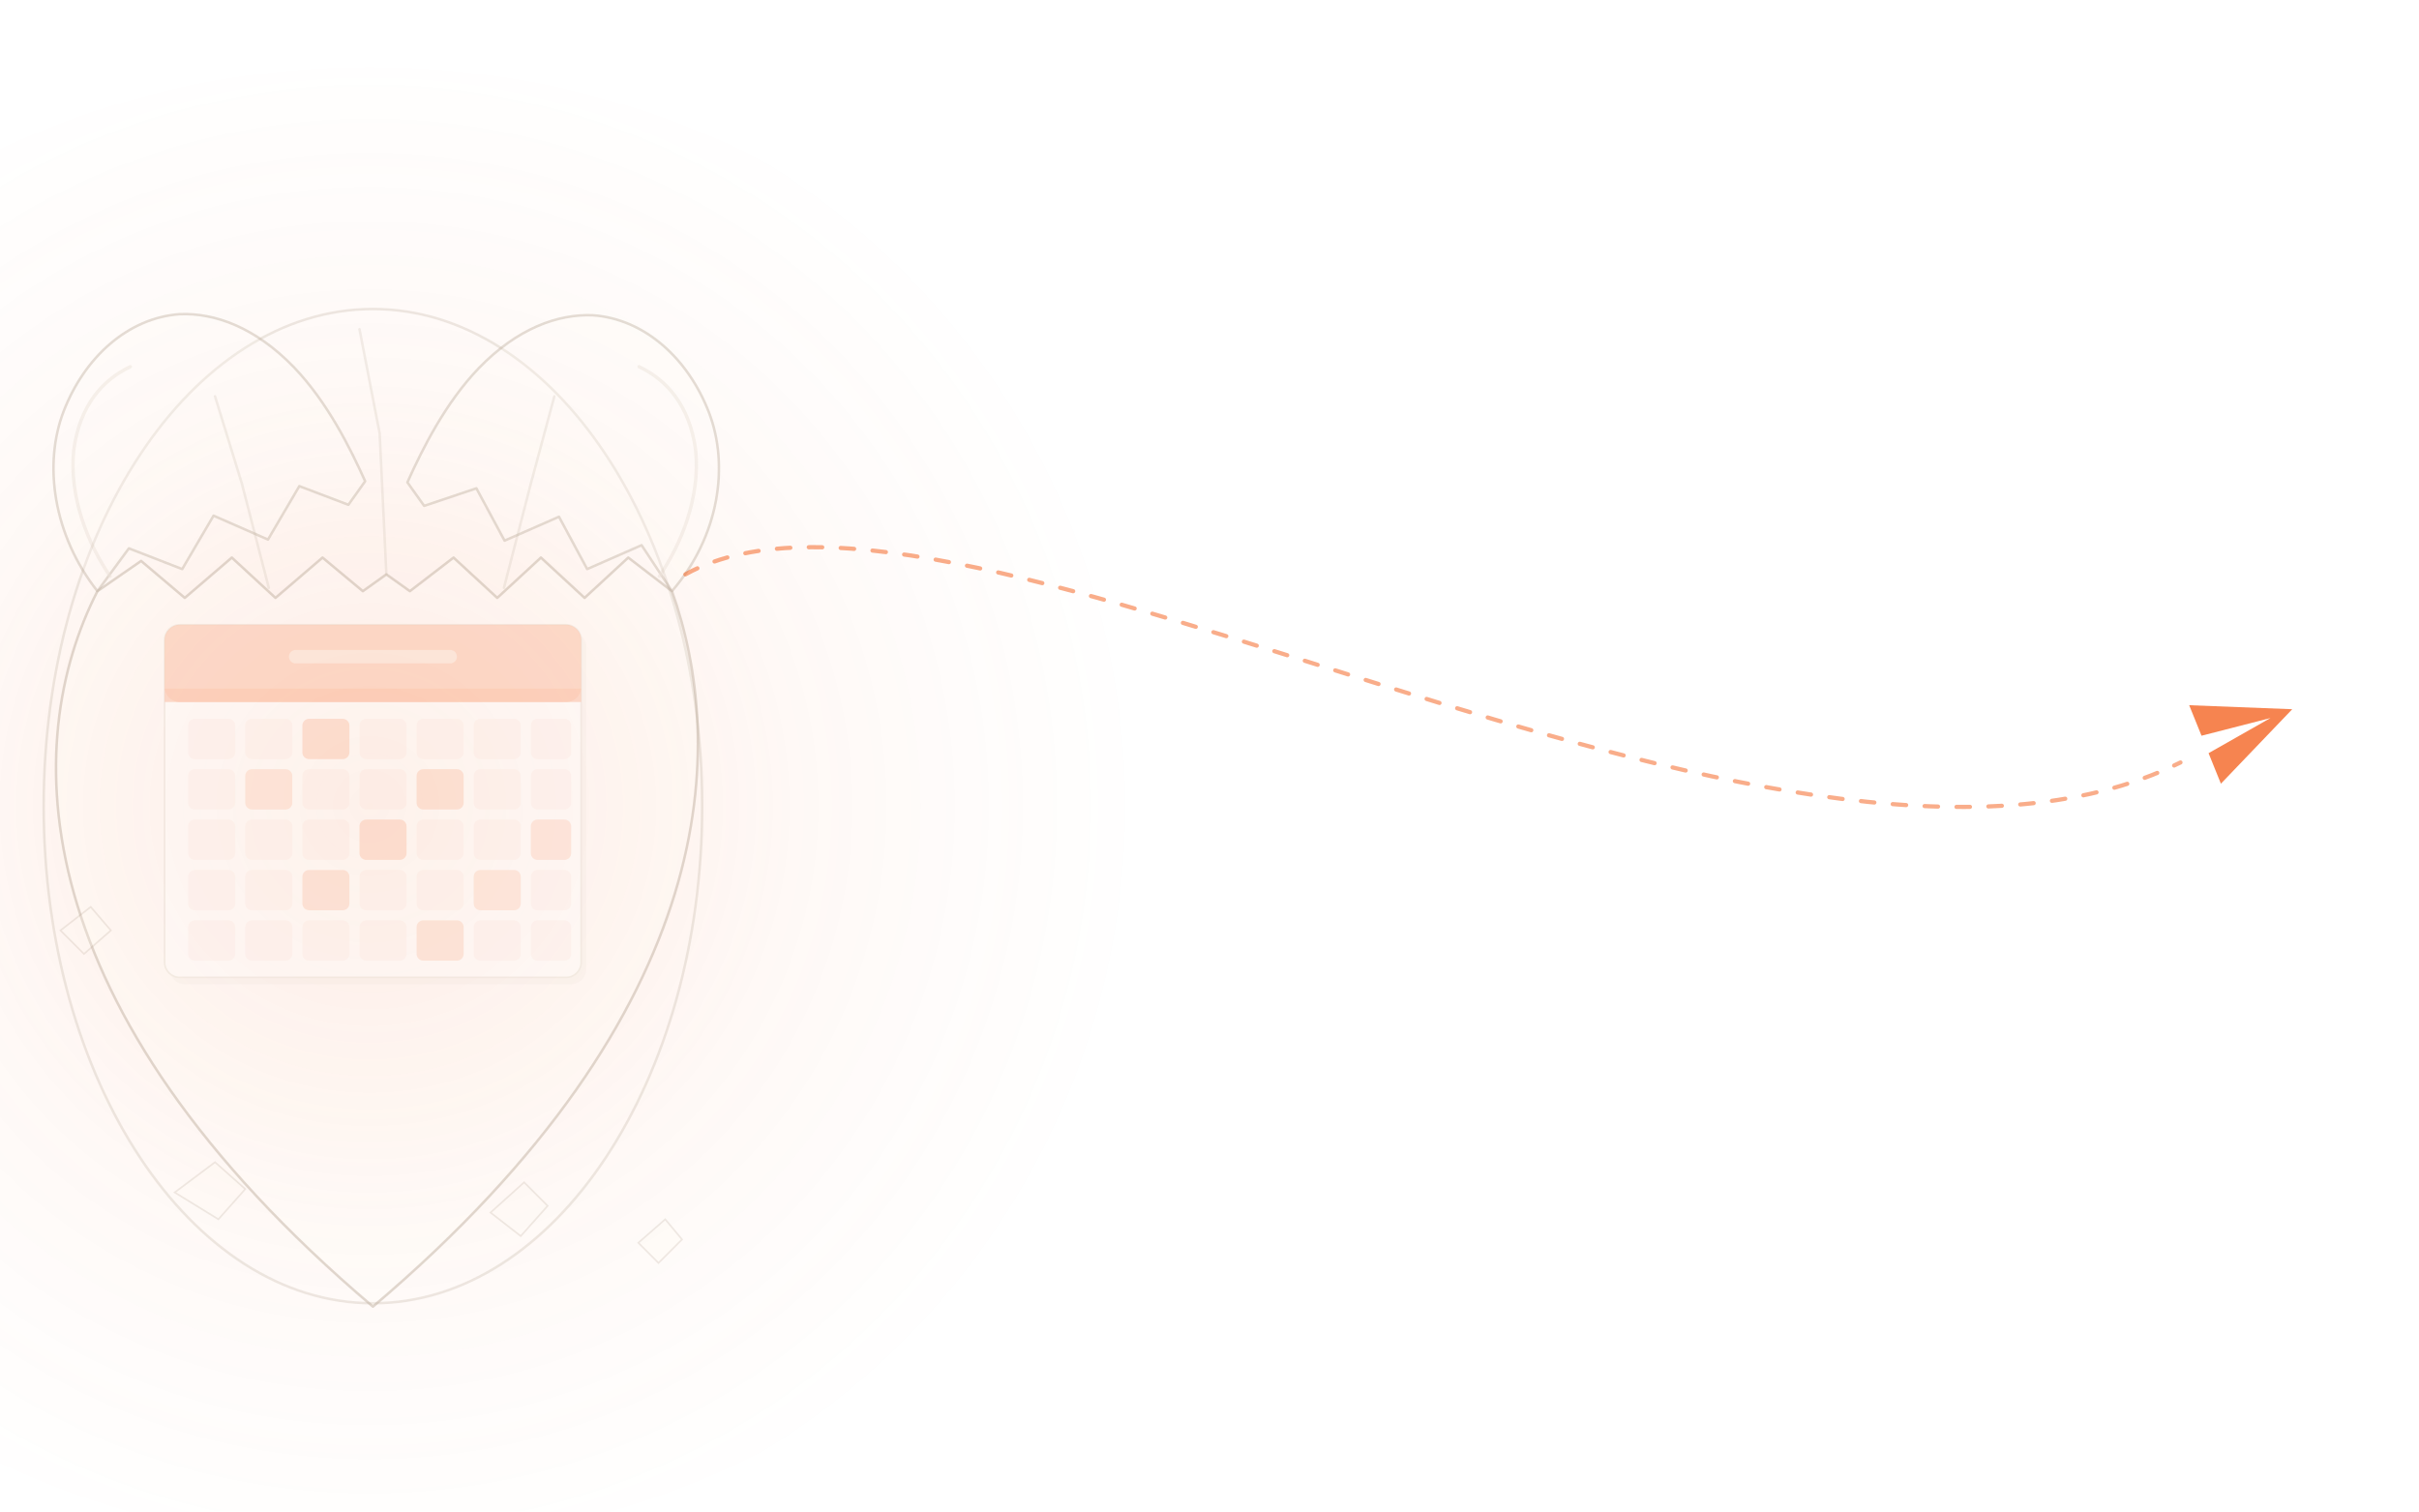
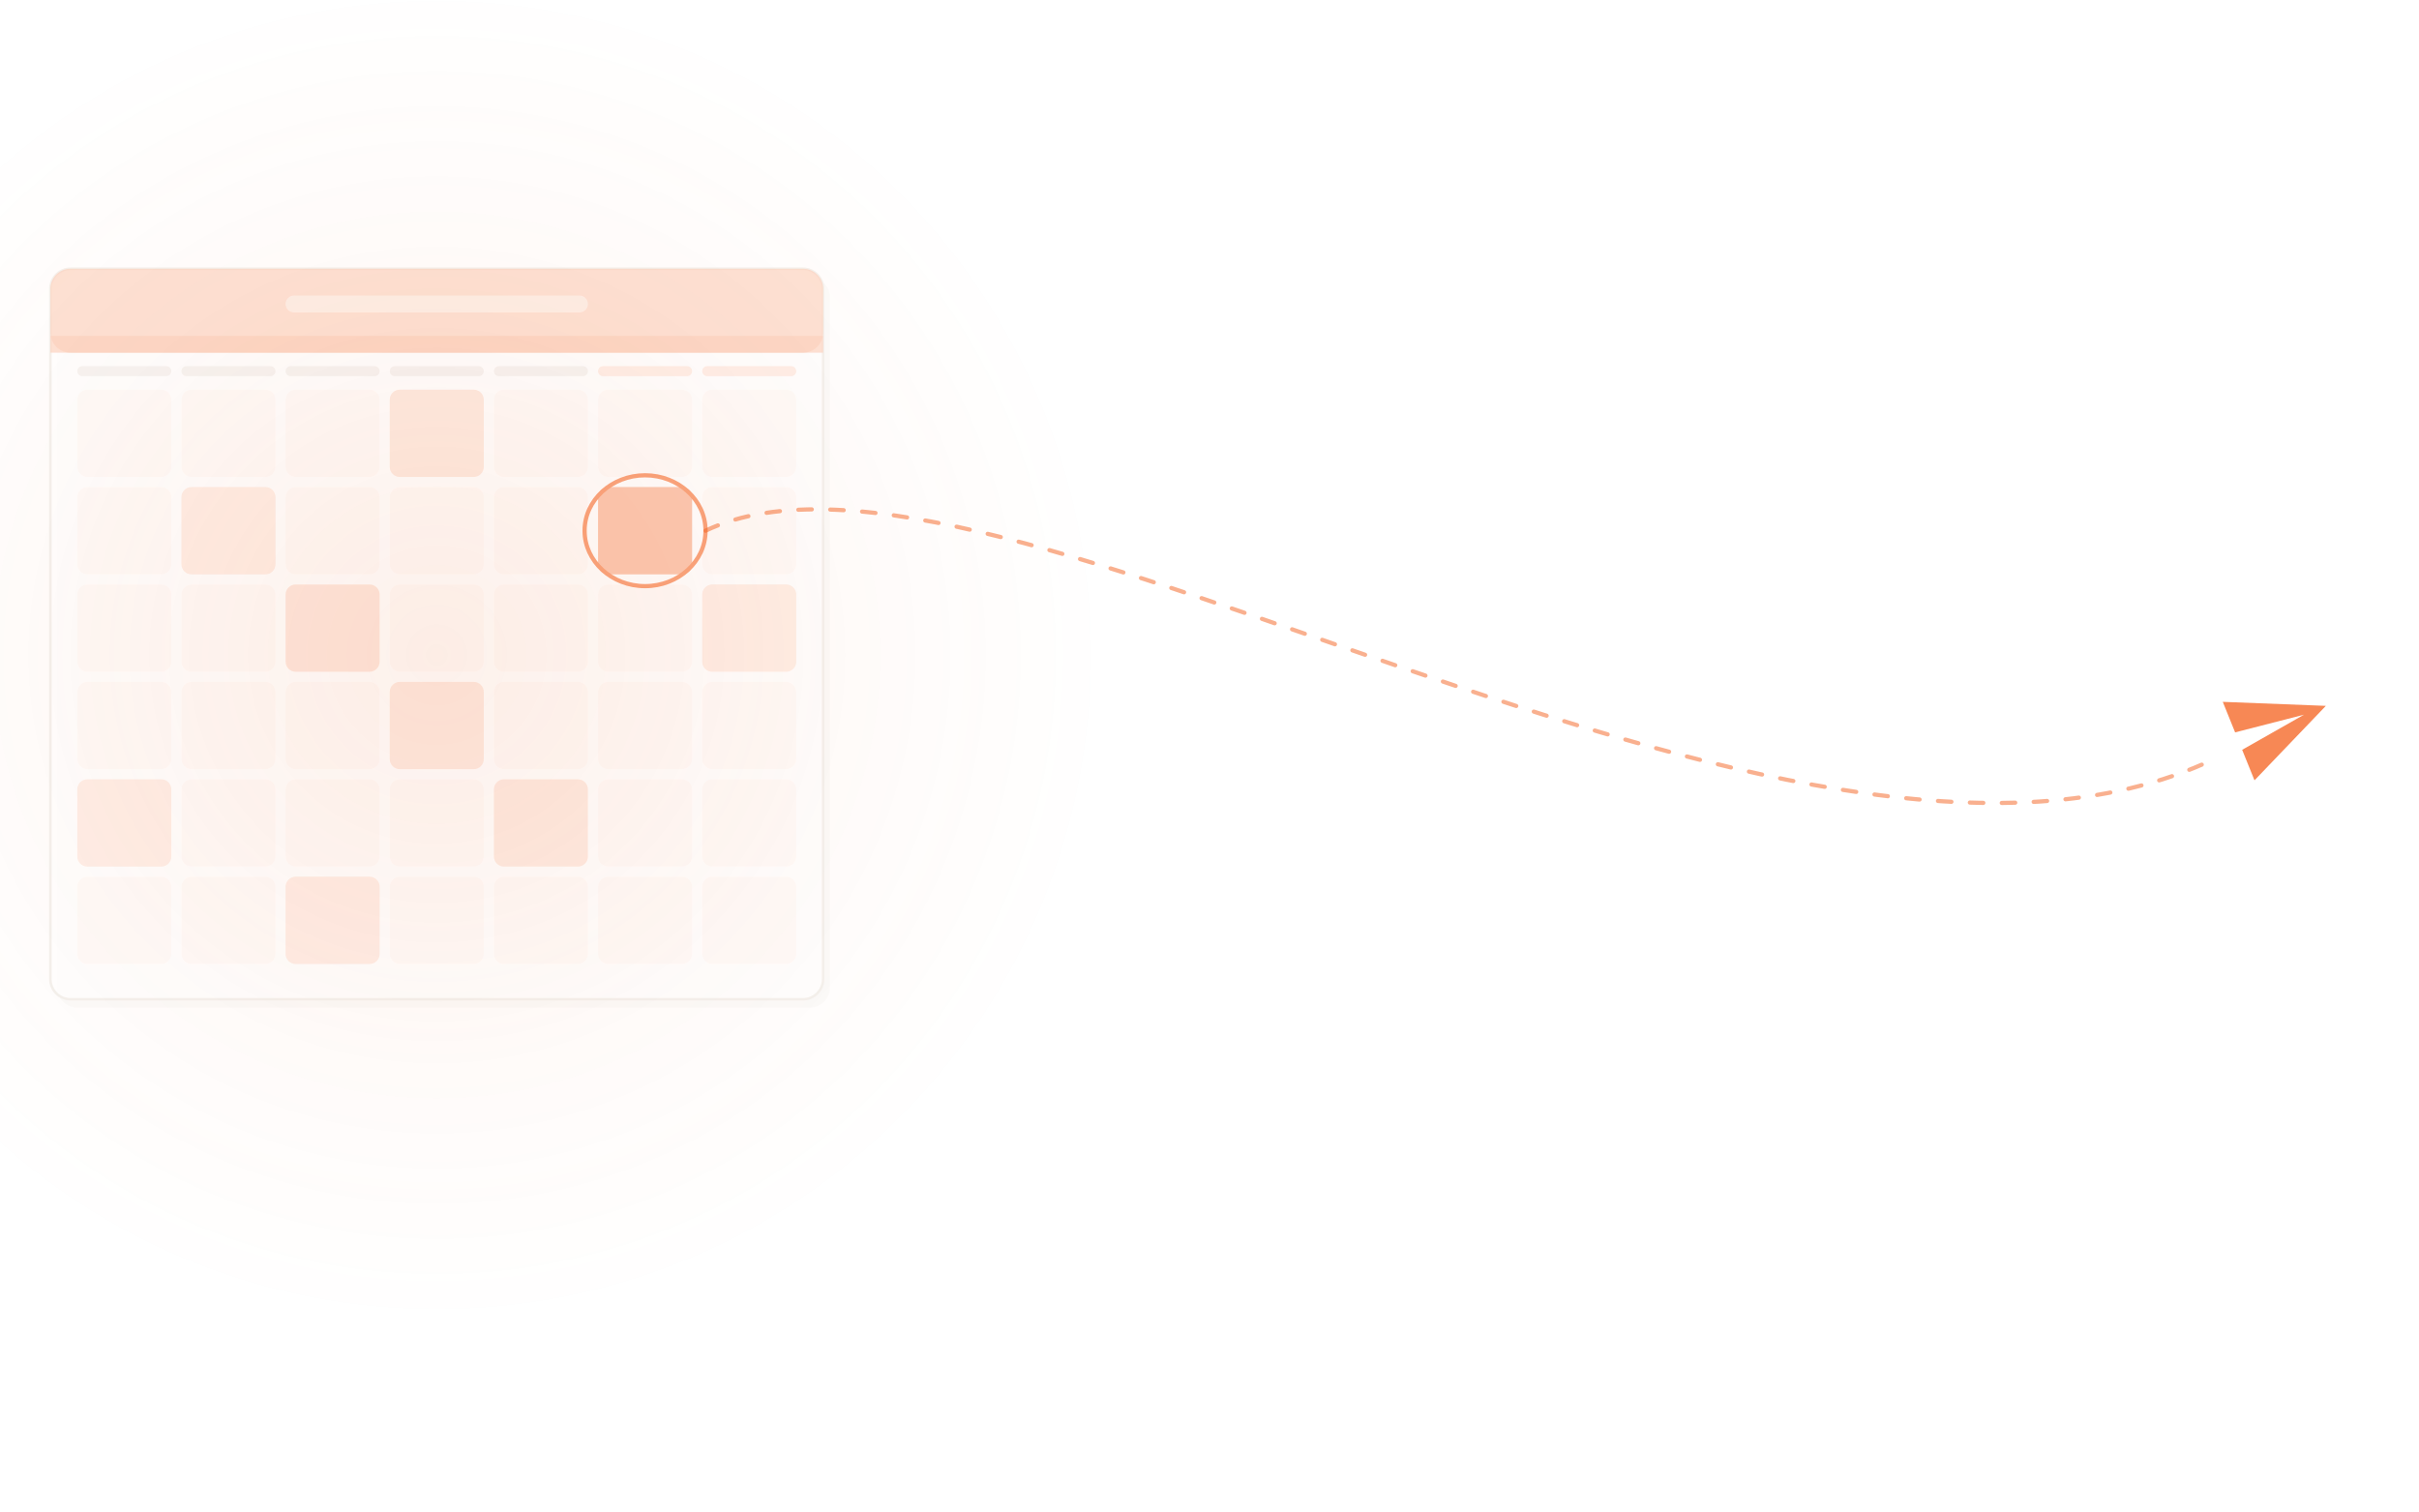
<svg xmlns="http://www.w3.org/2000/svg" viewBox="0 0 1440 900" preserveAspectRatio="xMidYMid slice" fill="none">
  <defs>
-     <radialGradient id="eggGlow" cx="220" cy="480" r="460" gradientUnits="userSpaceOnUse">
-       <stop offset="0%" stop-color="#F4621F" stop-opacity="0.14" />
-       <stop offset="55%" stop-color="#F4621F" stop-opacity="0.04" />
+     <radialGradient id="calGlow" cx="260" cy="390" r="400" gradientUnits="userSpaceOnUse">
+       <stop offset="0%" stop-color="#F4621F" stop-opacity="0.11" />
+       <stop offset="60%" stop-color="#F4621F" stop-opacity="0.03" />
      <stop offset="100%" stop-color="#F4621F" stop-opacity="0" />
    </radialGradient>
  </defs>
-   <ellipse cx="220" cy="480" rx="480" ry="440" fill="url(#eggGlow)" />
-   <ellipse cx="222" cy="480" rx="196" ry="296" fill="rgba(255,250,243,0.10)" stroke="#C4B5A5" stroke-width="1.5" opacity="0.30" />
-   <g opacity="0.52">
-     <path d="       M58,352 L84,334 L110,356 L138,332 L164,356 L192,332 L216,352       L230,342 L244,352 L270,332 L296,356 L322,332 L348,356 L374,332 L400,352       C432,442 432,600 222,778       C12,600 12,442 58,352 Z" fill="rgba(255,250,243,0.32)" stroke="#C4B5A5" stroke-width="1.5" stroke-linejoin="round" />
+   <ellipse cx="260" cy="390" rx="440" ry="400" fill="url(#calGlow)" />
+   <g opacity="0.28" transform="translate(30, 160)">
+     <rect x="4" y="5" width="460" height="435" rx="12" fill="rgba(44,31,20,0.07)" />
+     <rect width="460" height="435" rx="12" fill="rgba(255,255,255,0.86)" stroke="#D9CCBE" stroke-width="1.5" />
+     <rect width="460" height="50" rx="12" fill="#F4621F" opacity="0.70" />
+     <rect y="40" width="460" height="10" fill="#F4621F" opacity="0.70" />
+     <rect x="140" y="16" width="180" height="10" rx="5" fill="rgba(255,255,255,0.45)" />
+     <rect x="16" y="58" width="56" height="6" rx="3" fill="rgba(196,181,165,0.55)" />
+     <rect x="78" y="58" width="56" height="6" rx="3" fill="rgba(196,181,165,0.55)" />
+     <rect x="140" y="58" width="56" height="6" rx="3" fill="rgba(196,181,165,0.55)" />
+     <rect x="202" y="58" width="56" height="6" rx="3" fill="rgba(196,181,165,0.55)" />
+     <rect x="264" y="58" width="56" height="6" rx="3" fill="rgba(196,181,165,0.55)" />
+     <rect x="326" y="58" width="56" height="6" rx="3" fill="rgba(244,98,31,0.38)" />
+     <rect x="388" y="58" width="56" height="6" rx="3" fill="rgba(244,98,31,0.38)" />
+     <rect x="16" y="72" width="56" height="52" rx="6" fill="rgba(244,98,31,0.09)" />
+     <rect x="78" y="72" width="56" height="52" rx="6" fill="rgba(244,98,31,0.09)" />
+     <rect x="140" y="72" width="56" height="52" rx="6" fill="rgba(244,98,31,0.09)" />
+     <rect x="202" y="72" width="56" height="52" rx="6" fill="#F4621F" opacity="0.46" />
+     <rect x="264" y="72" width="56" height="52" rx="6" fill="rgba(244,98,31,0.09)" />
+     <rect x="326" y="72" width="56" height="52" rx="6" fill="rgba(244,98,31,0.09)" />
+     <rect x="388" y="72" width="56" height="52" rx="6" fill="rgba(244,98,31,0.09)" />
+     <rect x="16" y="130" width="56" height="52" rx="6" fill="rgba(244,98,31,0.09)" />
+     <rect x="78" y="130" width="56" height="52" rx="6" fill="#F4621F" opacity="0.40" />
+     <rect x="140" y="130" width="56" height="52" rx="6" fill="rgba(244,98,31,0.09)" />
+     <rect x="202" y="130" width="56" height="52" rx="6" fill="rgba(244,98,31,0.09)" />
+     <rect x="264" y="130" width="56" height="52" rx="6" fill="rgba(244,98,31,0.09)" />
+     <rect x="388" y="130" width="56" height="52" rx="6" fill="rgba(244,98,31,0.09)" />
+     <rect x="16" y="188" width="56" height="52" rx="6" fill="rgba(244,98,31,0.09)" />
+     <rect x="78" y="188" width="56" height="52" rx="6" fill="rgba(244,98,31,0.09)" />
+     <rect x="140" y="188" width="56" height="52" rx="6" fill="#F4621F" opacity="0.50" />
+     <rect x="202" y="188" width="56" height="52" rx="6" fill="rgba(244,98,31,0.09)" />
+     <rect x="264" y="188" width="56" height="52" rx="6" fill="rgba(244,98,31,0.09)" />
+     <rect x="326" y="188" width="56" height="52" rx="6" fill="rgba(244,98,31,0.09)" />
+     <rect x="388" y="188" width="56" height="52" rx="6" fill="#F4621F" opacity="0.40" />
+     <rect x="16" y="246" width="56" height="52" rx="6" fill="rgba(244,98,31,0.09)" />
+     <rect x="78" y="246" width="56" height="52" rx="6" fill="rgba(244,98,31,0.09)" />
+     <rect x="140" y="246" width="56" height="52" rx="6" fill="rgba(244,98,31,0.09)" />
+     <rect x="202" y="246" width="56" height="52" rx="6" fill="#F4621F" opacity="0.44" />
+     <rect x="264" y="246" width="56" height="52" rx="6" fill="rgba(244,98,31,0.09)" />
+     <rect x="326" y="246" width="56" height="52" rx="6" fill="rgba(244,98,31,0.09)" />
+     <rect x="388" y="246" width="56" height="52" rx="6" fill="rgba(244,98,31,0.09)" />
+     <rect x="16" y="304" width="56" height="52" rx="6" fill="#F4621F" opacity="0.38" />
+     <rect x="78" y="304" width="56" height="52" rx="6" fill="rgba(244,98,31,0.09)" />
+     <rect x="140" y="304" width="56" height="52" rx="6" fill="rgba(244,98,31,0.09)" />
+     <rect x="202" y="304" width="56" height="52" rx="6" fill="rgba(244,98,31,0.09)" />
+     <rect x="264" y="304" width="56" height="52" rx="6" fill="#F4621F" opacity="0.43" />
+     <rect x="326" y="304" width="56" height="52" rx="6" fill="rgba(244,98,31,0.09)" />
+     <rect x="388" y="304" width="56" height="52" rx="6" fill="rgba(244,98,31,0.09)" />
+     <rect x="16" y="362" width="56" height="52" rx="6" fill="rgba(244,98,31,0.09)" />
+     <rect x="78" y="362" width="56" height="52" rx="6" fill="rgba(244,98,31,0.09)" />
+     <rect x="140" y="362" width="56" height="52" rx="6" fill="#F4621F" opacity="0.41" />
+     <rect x="202" y="362" width="56" height="52" rx="6" fill="rgba(244,98,31,0.09)" />
+     <rect x="264" y="362" width="56" height="52" rx="6" fill="rgba(244,98,31,0.09)" />
+     <rect x="326" y="362" width="56" height="52" rx="6" fill="rgba(244,98,31,0.09)" />
+     <rect x="388" y="362" width="56" height="52" rx="6" fill="rgba(244,98,31,0.09)" />
  </g>
-   <g opacity="0.28" transform="translate(98, 372)">
-     <rect x="3" y="4" width="248" height="210" rx="9" fill="rgba(44,31,20,0.07)" />
-     <rect width="248" height="210" rx="9" fill="rgba(255,255,255,0.88)" stroke="#D9CCBE" stroke-width="1" />
-     <rect width="248" height="46" rx="9" fill="#F4621F" opacity="0.72" />
-     <rect y="38" width="248" height="8" fill="#F4621F" opacity="0.72" />
-     <rect x="74" y="15" width="100" height="8" rx="4" fill="rgba(255,255,255,0.45)" />
-     <rect x="14" y="56" width="28" height="24" rx="4" fill="rgba(244,98,31,0.11)" />
-     <rect x="48" y="56" width="28" height="24" rx="4" fill="rgba(244,98,31,0.11)" />
-     <rect x="82" y="56" width="28" height="24" rx="4" fill="#F4621F" opacity="0.55" />
-     <rect x="116" y="56" width="28" height="24" rx="4" fill="rgba(244,98,31,0.11)" />
-     <rect x="150" y="56" width="28" height="24" rx="4" fill="rgba(244,98,31,0.11)" />
-     <rect x="184" y="56" width="28" height="24" rx="4" fill="rgba(244,98,31,0.11)" />
-     <rect x="218" y="56" width="24" height="24" rx="4" fill="rgba(244,98,31,0.11)" />
-     <rect x="14" y="86" width="28" height="24" rx="4" fill="rgba(244,98,31,0.11)" />
-     <rect x="48" y="86" width="28" height="24" rx="4" fill="#F4621F" opacity="0.40" />
-     <rect x="82" y="86" width="28" height="24" rx="4" fill="rgba(244,98,31,0.11)" />
-     <rect x="116" y="86" width="28" height="24" rx="4" fill="rgba(244,98,31,0.11)" />
-     <rect x="150" y="86" width="28" height="24" rx="4" fill="#F4621F" opacity="0.48" />
-     <rect x="184" y="86" width="28" height="24" rx="4" fill="rgba(244,98,31,0.11)" />
-     <rect x="218" y="86" width="24" height="24" rx="4" fill="rgba(244,98,31,0.11)" />
-     <rect x="14" y="116" width="28" height="24" rx="4" fill="rgba(244,98,31,0.11)" />
-     <rect x="48" y="116" width="28" height="24" rx="4" fill="rgba(244,98,31,0.11)" />
-     <rect x="82" y="116" width="28" height="24" rx="4" fill="rgba(244,98,31,0.11)" />
-     <rect x="116" y="116" width="28" height="24" rx="4" fill="#F4621F" opacity="0.52" />
-     <rect x="150" y="116" width="28" height="24" rx="4" fill="rgba(244,98,31,0.11)" />
-     <rect x="184" y="116" width="28" height="24" rx="4" fill="rgba(244,98,31,0.11)" />
-     <rect x="218" y="116" width="24" height="24" rx="4" fill="#F4621F" opacity="0.40" />
-     <rect x="14" y="146" width="28" height="24" rx="4" fill="rgba(244,98,31,0.11)" />
-     <rect x="48" y="146" width="28" height="24" rx="4" fill="rgba(244,98,31,0.11)" />
-     <rect x="82" y="146" width="28" height="24" rx="4" fill="#F4621F" opacity="0.44" />
-     <rect x="116" y="146" width="28" height="24" rx="4" fill="rgba(244,98,31,0.11)" />
-     <rect x="150" y="146" width="28" height="24" rx="4" fill="rgba(244,98,31,0.11)" />
-     <rect x="184" y="146" width="28" height="24" rx="4" fill="#F4621F" opacity="0.38" />
-     <rect x="218" y="146" width="24" height="24" rx="4" fill="rgba(244,98,31,0.11)" />
-     <rect x="14" y="176" width="28" height="24" rx="4" fill="rgba(244,98,31,0.11)" />
-     <rect x="48" y="176" width="28" height="24" rx="4" fill="rgba(244,98,31,0.11)" />
-     <rect x="82" y="176" width="28" height="24" rx="4" fill="rgba(244,98,31,0.11)" />
-     <rect x="116" y="176" width="28" height="24" rx="4" fill="rgba(244,98,31,0.11)" />
-     <rect x="150" y="176" width="28" height="24" rx="4" fill="#F4621F" opacity="0.42" />
-     <rect x="184" y="176" width="28" height="24" rx="4" fill="rgba(244,98,31,0.11)" />
-     <rect x="218" y="176" width="24" height="24" rx="4" fill="rgba(244,98,31,0.11)" />
+   <g transform="translate(30, 160)" opacity="0.58">
+     <rect x="326" y="130" width="56" height="52" rx="6" fill="#F4621F" opacity="0.60" />
+     <ellipse cx="354" cy="156" rx="36" ry="33" stroke="#F4621F" stroke-width="2.5" fill="none" />
  </g>
-   <g opacity="0.46" transform="rotate(-19, 58, 352)">
-     <path d="       M58,352 L84,334 L110,356 L138,332 L164,356 L192,332 L216,352 L230,342       C228,320 224,290 212,264       C198,234 178,218 158,212       C128,204 96,218 74,244       C52,270 44,312 58,352 Z" fill="rgba(255,250,243,0.48)" stroke="#C4B5A5" stroke-width="1.5" stroke-linejoin="round" />
-     <path d="M68,346 C62,324 60,294 72,268 C84,244 102,234 120,232" stroke="#D9CCBE" stroke-width="2" stroke-linecap="round" opacity="0.55" />
-   </g>
-   <g opacity="0.46" transform="rotate(19, 400, 352)">
-     <path d="       M400,352 L374,332 L348,356 L322,332 L296,356 L270,332 L244,352 L230,342       C232,320 236,290 248,264       C262,234 282,218 302,212       C332,204 364,218 386,244       C408,270 416,312 400,352 Z" fill="rgba(255,250,243,0.48)" stroke="#C4B5A5" stroke-width="1.5" stroke-linejoin="round" />
-     <path d="M390,346 C396,324 398,294 386,268 C374,244 356,234 338,232" stroke="#D9CCBE" stroke-width="2" stroke-linecap="round" opacity="0.55" />
-   </g>
-   <g stroke="#C4B5A5" stroke-width="1.5" stroke-linecap="round" opacity="0.22">
-     <path d="M160,350 L144,288 L128,236" />
-     <path d="M300,350 L316,288 L330,236" />
-     <path d="M230,342 L226,258 L214,196" />
-   </g>
-   <g opacity="0.28">
-     <path d="M104,710 L128,692 L146,708 L130,726 Z" fill="rgba(255,250,243,0.7)" stroke="#C4B5A5" stroke-width="1" />
-     <path d="M292,722 L312,704 L326,718 L310,736 Z" fill="rgba(255,250,243,0.7)" stroke="#C4B5A5" stroke-width="1" />
-     <path d="M36,554 L54,540 L66,554 L50,568 Z" fill="rgba(255,250,243,0.7)" stroke="#C4B5A5" stroke-width="1" />
-     <path d="M380,740 L396,726 L406,738 L392,752 Z" fill="rgba(255,250,243,0.7)" stroke="#C4B5A5" stroke-width="1" />
-   </g>
-   <path d="M408,342 C570,252 1060,572 1298,454" stroke="#F4621F" stroke-width="2.5" stroke-dasharray="8 11" stroke-linecap="round" fill="none" opacity="0.52" />
-   <g transform="translate(1298, 422) rotate(-22) scale(2.8)" opacity="0.78">
+   <path d="M420,316 C590,235 1065,572 1318,452" stroke="#F4621F" stroke-width="2.5" stroke-dasharray="8 11" stroke-linecap="round" fill="none" opacity="0.50" />
+   <g transform="translate(1318, 420) rotate(-22) scale(2.8)" opacity="0.76">
    <path d="M2 18L22 9L2 0V7L17 9L2 11V18Z" fill="#F4621F" />
  </g>
</svg>
